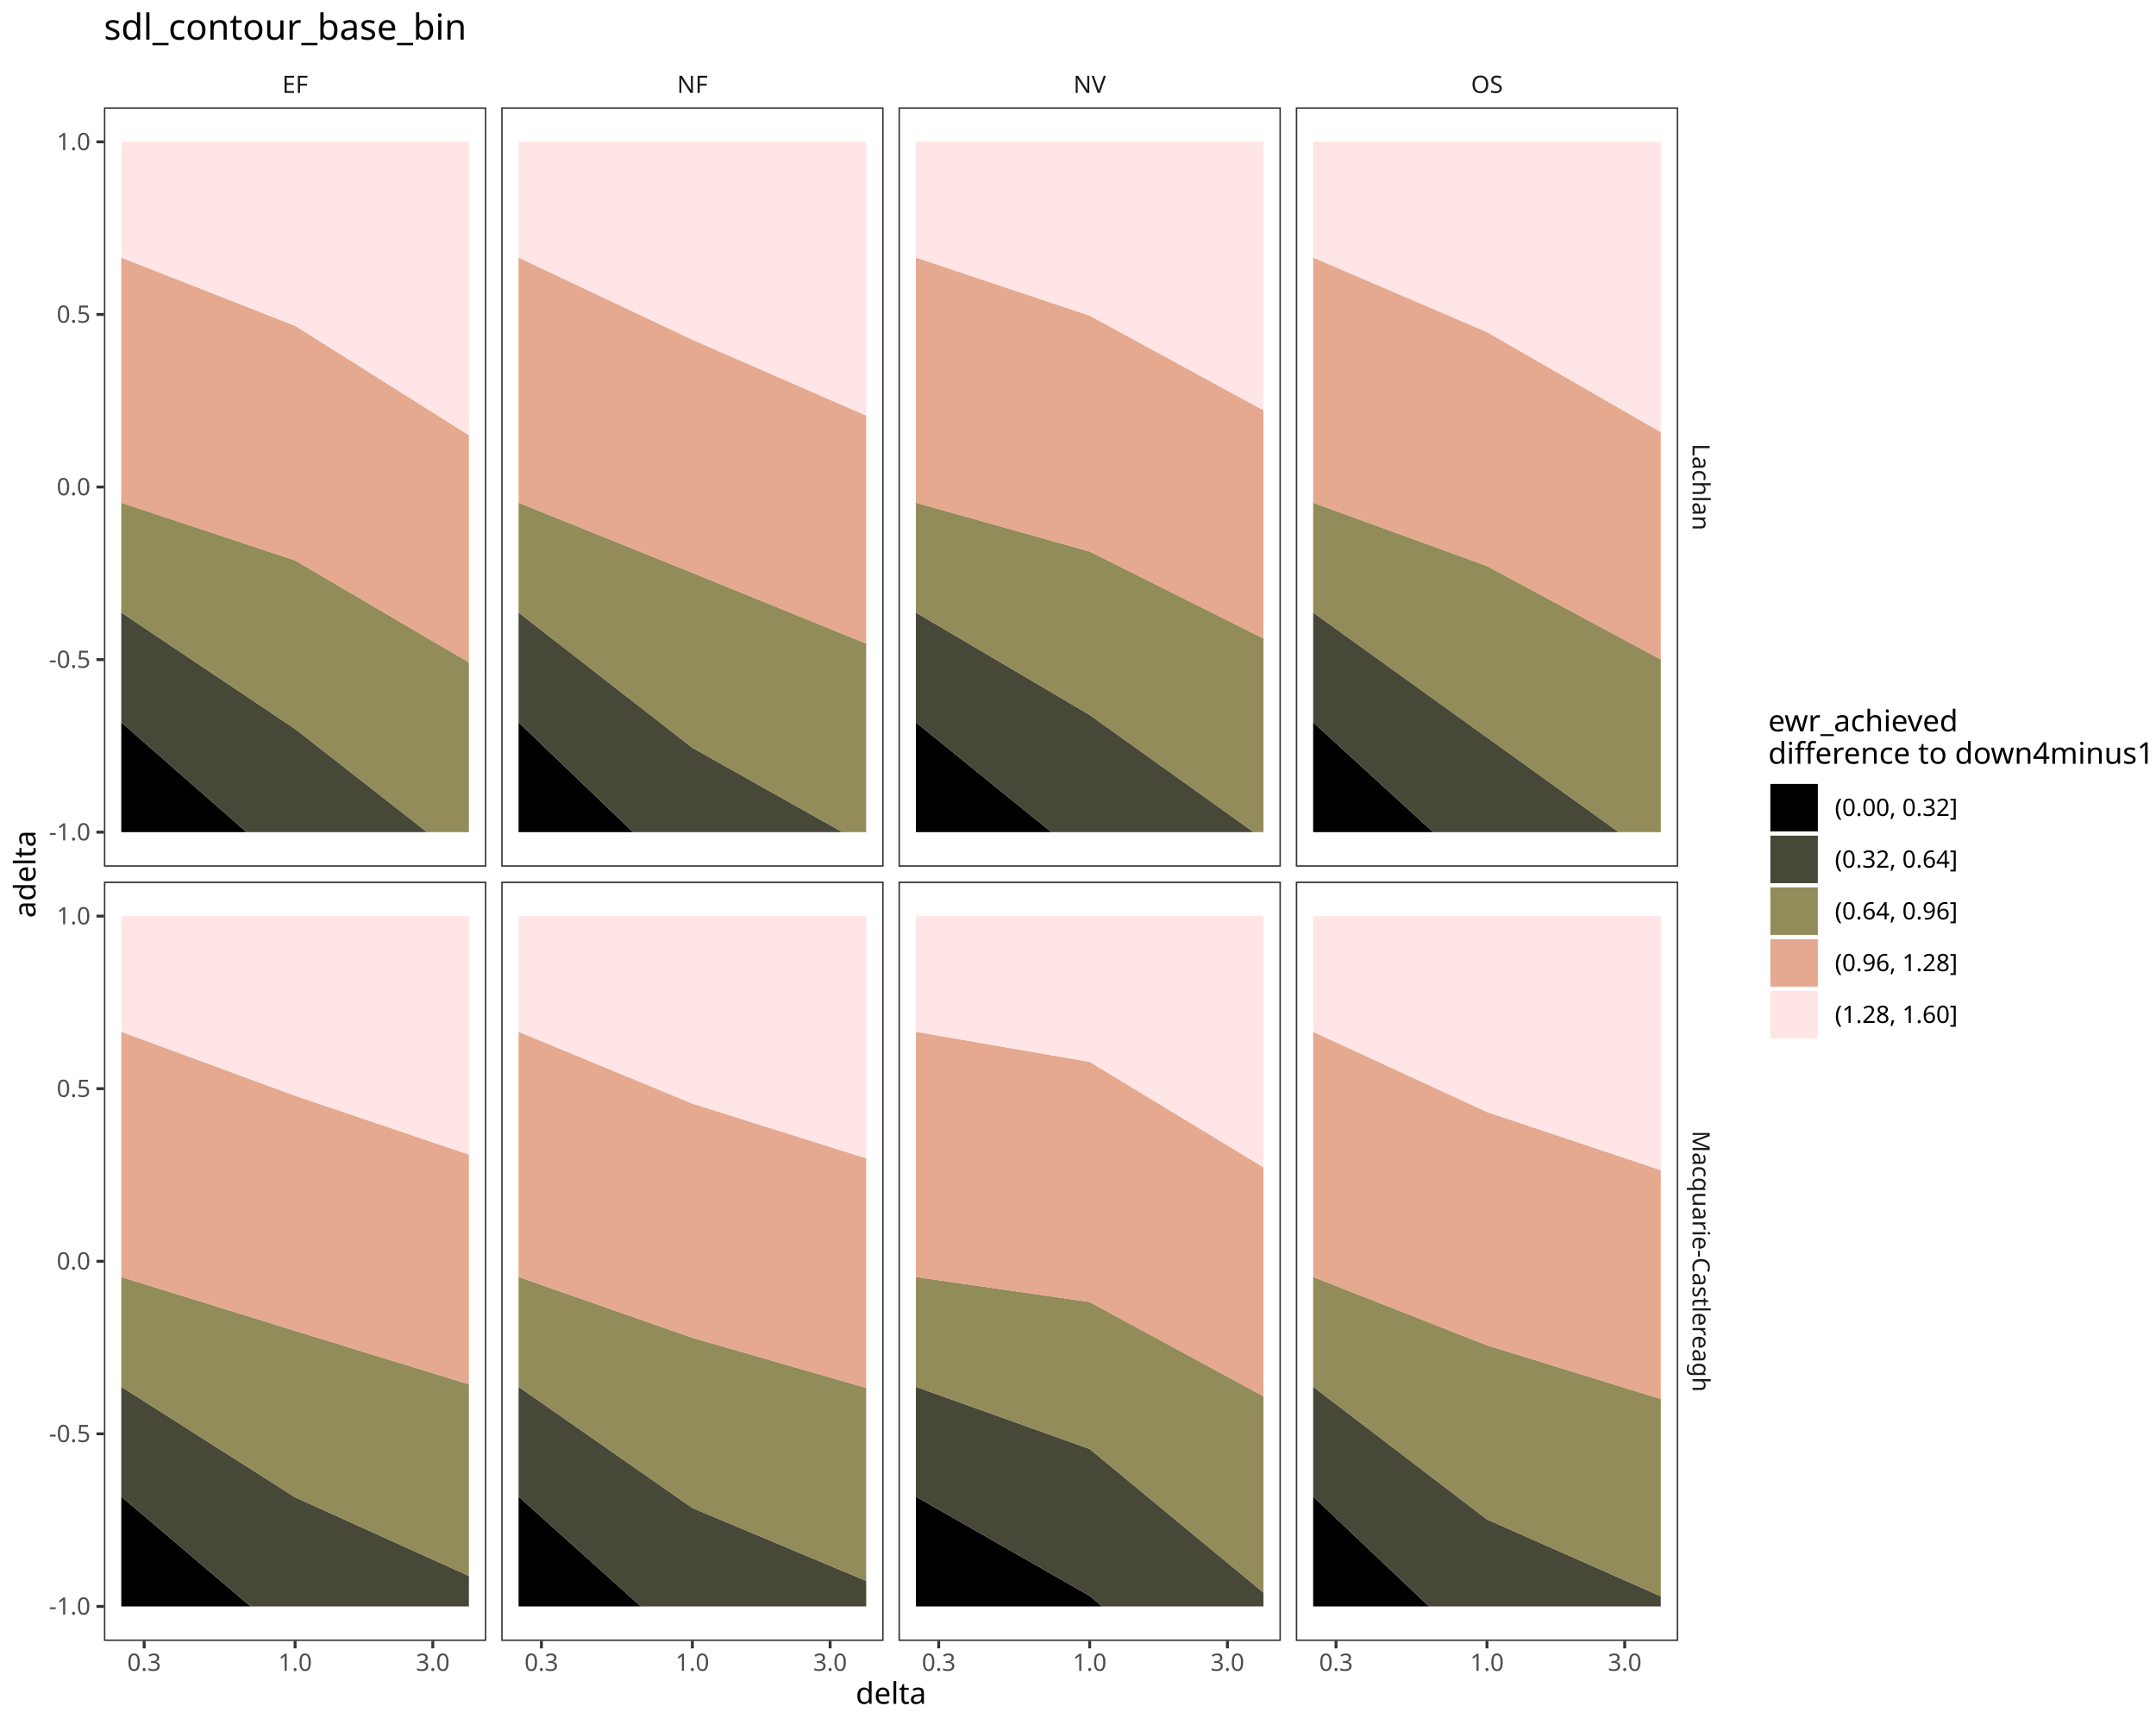
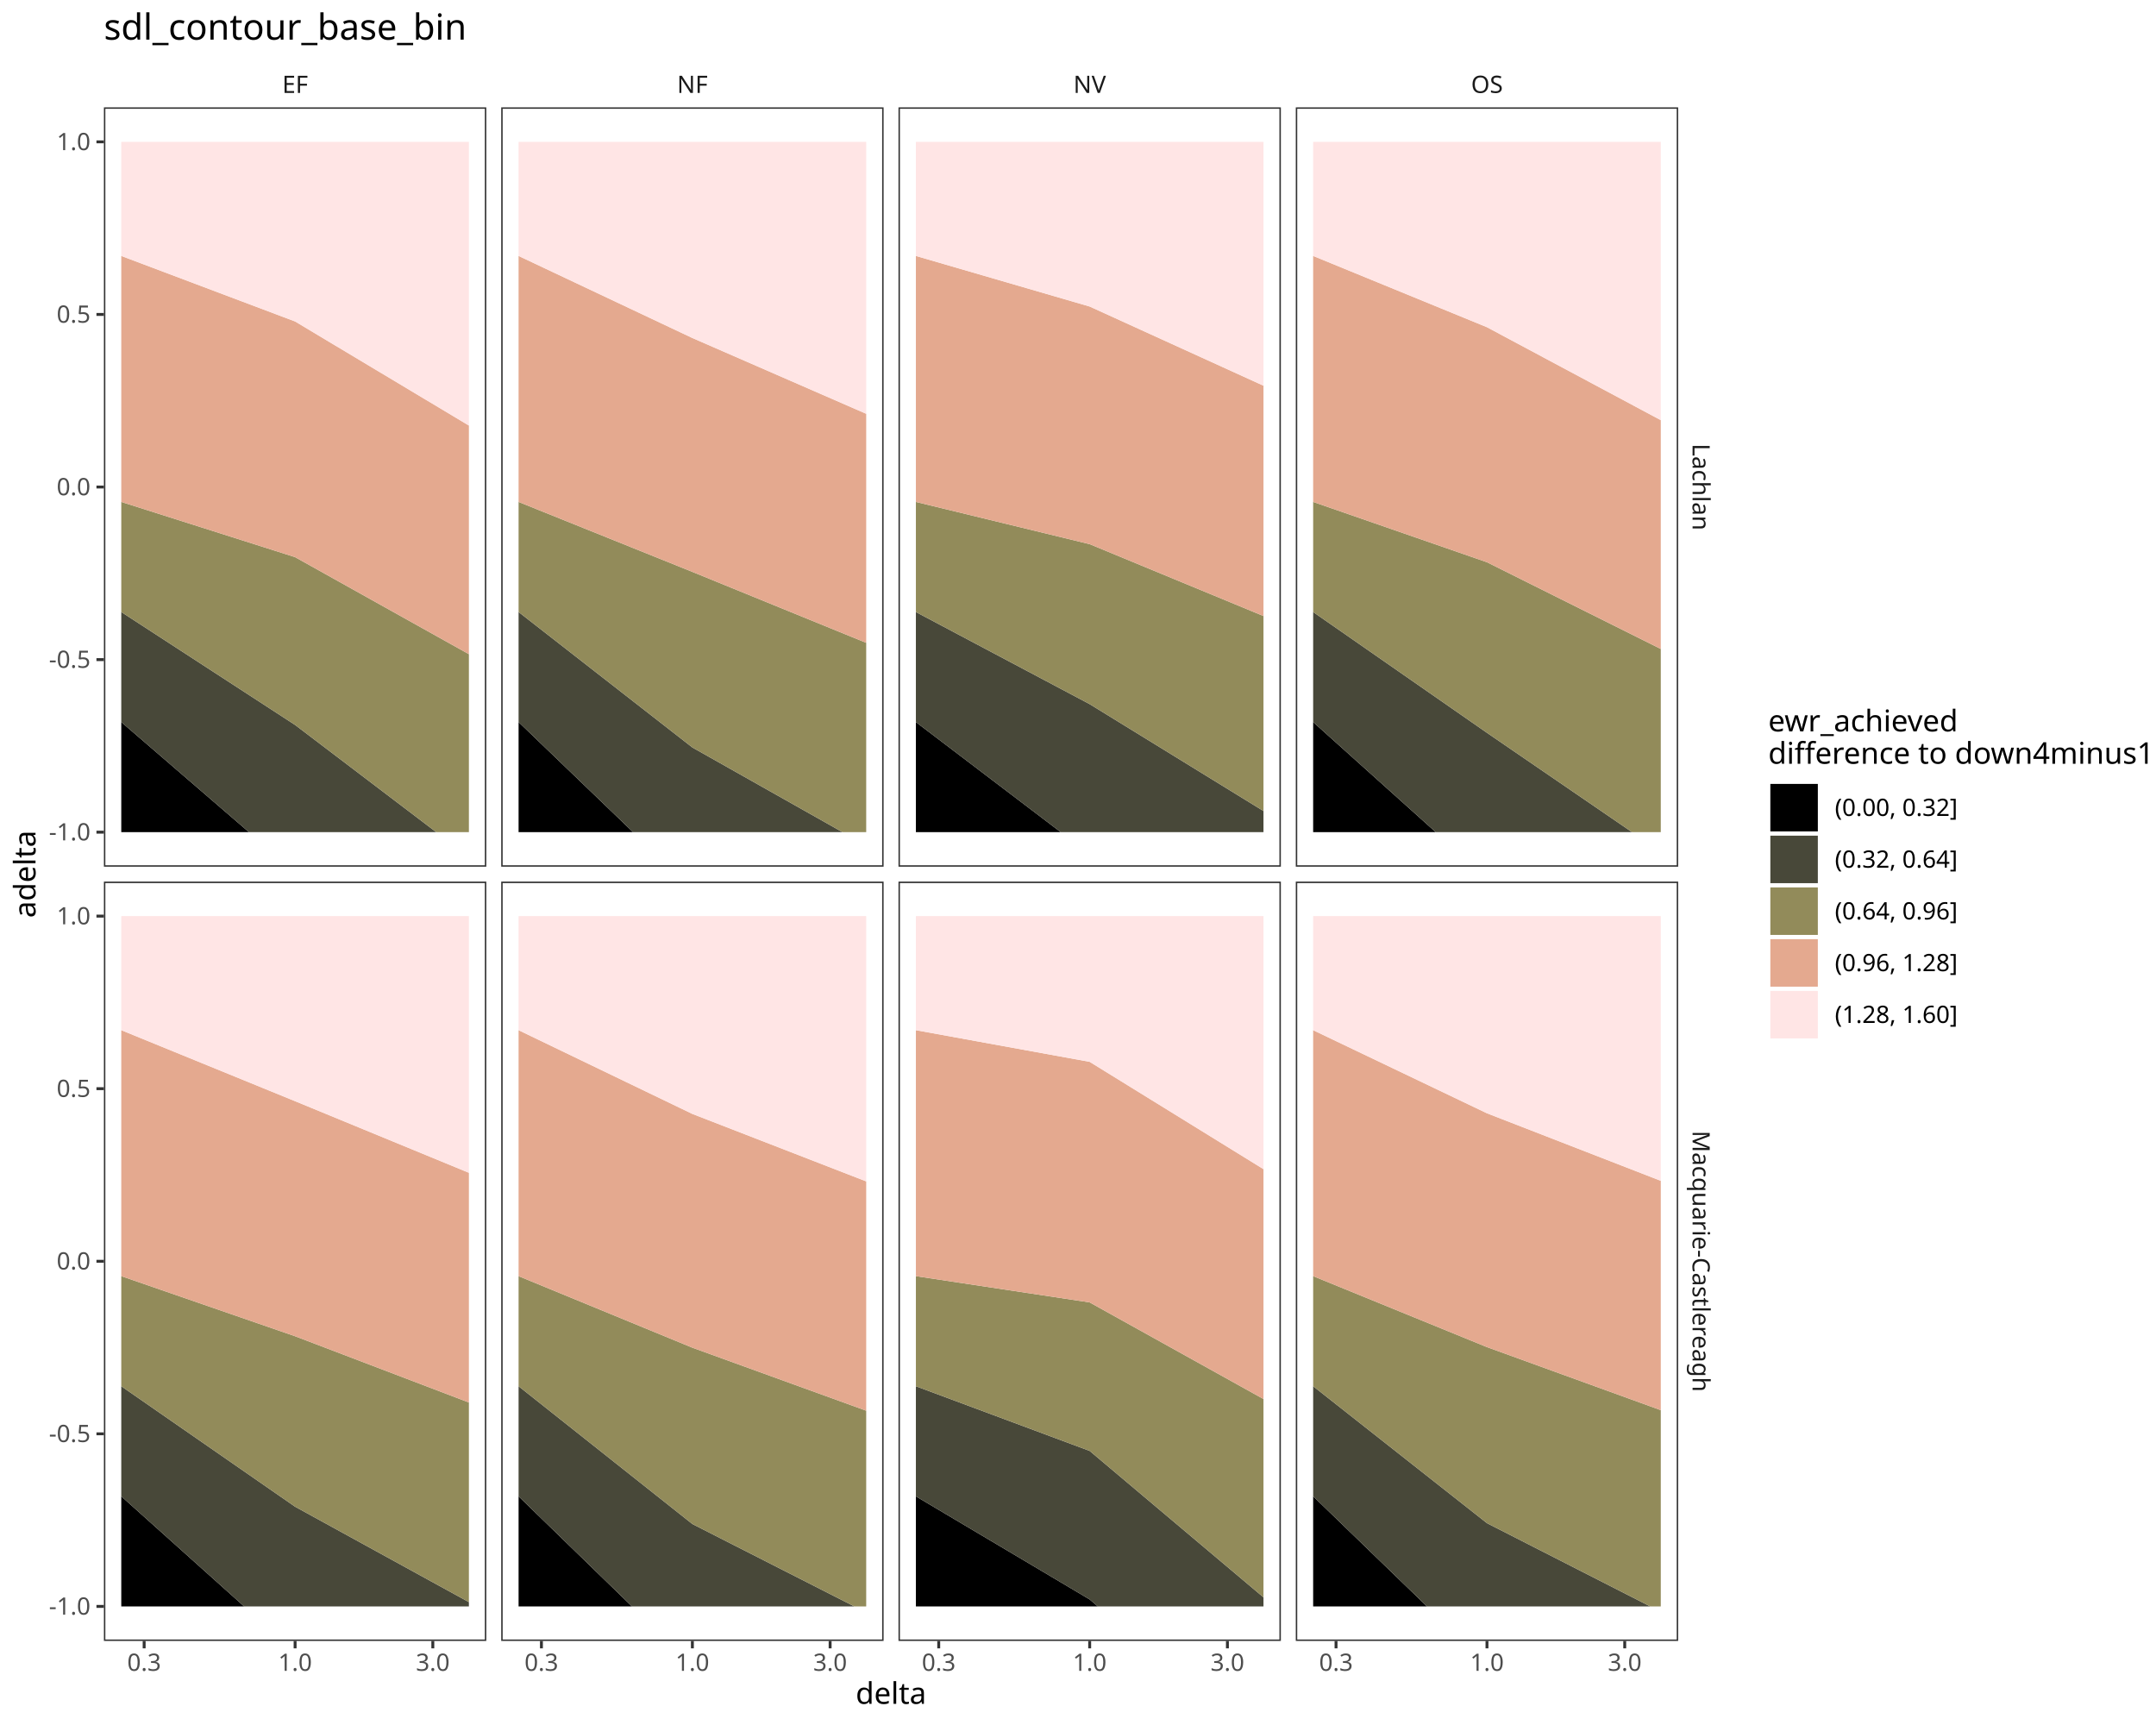
<svg xmlns="http://www.w3.org/2000/svg" class="svglite" data-engine-version="2.0" width="720.00pt" height="576.00pt" viewBox="0 0 720.00 576.00">
  <defs>
    <style type="text/css">
    .svglite line, .svglite polyline, .svglite polygon, .svglite path, .svglite rect, .svglite circle {
      fill: none;
      stroke: #000000;
      stroke-linecap: round;
      stroke-linejoin: round;
      stroke-miterlimit: 10.00;
    }
  </style>
  </defs>
  <rect width="100%" height="100%" style="stroke: none; fill: #FFFFFF;" />
  <defs>
    <clipPath id="cpMC4wMHw3MjAuMDB8MC4wMHw1NzYuMDA=">
      <rect x="0.00" y="0.00" width="720.00" height="576.00" />
    </clipPath>
  </defs>
  <g clip-path="url(#cpMC4wMHw3MjAuMDB8MC4wMHw1NzYuMDA=)">
    <rect x="0" y="0.00" width="720.00" height="576.00" style="stroke-width: 0.97; stroke: #FFFFFF; fill: #FFFFFF;" />
  </g>
  <defs>
    <clipPath id="cpMzQuNzB8MTYyLjM5fDM1Ljg1fDI4OS4zOQ==">
      <rect x="34.70" y="35.85" width="127.70" height="253.55" />
    </clipPath>
  </defs>
  <g clip-path="url(#cpMzQuNzB8MTYyLjM5fDM1Ljg1fDI4OS4zOQ==)">
    <rect x="34.70" y="35.85" width="127.70" height="253.55" style="stroke-width: 0.97; stroke: none; fill: #FFFFFF;" />
-     <path d="M 82.34 277.87 L 40.50 241.20 L 40.50 277.87 Z" style="fill-rule: evenodd; fill: #000000; stroke-width: 1.07; stroke: none; stroke-linecap: butt;" />
-     <path d="M 142.64 277.87 L 98.55 243.40 L 40.50 204.53 L 40.50 241.20 L 82.34 277.87 L 98.55 277.87 Z" style="fill-rule: evenodd; fill: #484839; stroke-width: 1.07; stroke: none; stroke-linecap: butt;" />
-     <path d="M 142.64 277.87 L 156.59 277.87 L 156.59 221.18 L 98.55 187.13 L 40.50 167.86 L 40.50 204.53 L 98.55 243.40 Z" style="fill-rule: evenodd; fill: #928B5A; stroke-width: 1.07; stroke: none; stroke-linecap: butt;" />
-     <path d="M 156.59 162.62 L 156.59 145.31 L 98.55 108.80 L 40.50 86.00 L 40.50 162.62 L 40.50 167.86 L 98.55 187.13 L 156.59 221.18 Z" style="fill-rule: evenodd; fill: #E4A98F; stroke-width: 1.07; stroke: none; stroke-linecap: butt;" />
-     <path d="M 156.59 47.37 L 98.55 47.37 L 40.50 47.37 L 40.50 86.00 L 98.55 108.80 L 156.59 145.31 Z" style="fill-rule: evenodd; fill: #FFE5E5; stroke-width: 1.07; stroke: none; stroke-linecap: butt;" />
+     <path d="M 83.15 277.87 L 40.50 241.11 L 40.50 277.87 Z" style="fill-rule: evenodd; fill: #000000; stroke-width: 1.07; stroke: none; stroke-linecap: butt;" />
+     <path d="M 145.69 277.87 L 98.55 242.07 L 40.50 204.36 L 40.50 241.11 L 83.15 277.87 L 98.55 277.87 Z" style="fill-rule: evenodd; fill: #484839; stroke-width: 1.07; stroke: none; stroke-linecap: butt;" />
+     <path d="M 145.69 277.87 L 156.59 277.87 L 156.59 218.44 L 98.55 186.04 L 40.50 167.60 L 40.50 204.36 L 98.55 242.07 Z" style="fill-rule: evenodd; fill: #928B5A; stroke-width: 1.07; stroke: none; stroke-linecap: butt;" />
+     <path d="M 156.59 162.62 L 156.59 142.09 L 98.55 107.34 L 40.50 85.46 L 40.50 162.62 L 40.50 167.60 L 98.55 186.04 L 156.59 218.44 Z" style="fill-rule: evenodd; fill: #E4A98F; stroke-width: 1.07; stroke: none; stroke-linecap: butt;" />
+     <path d="M 156.59 47.37 L 98.55 47.37 L 40.50 47.37 L 40.50 85.46 L 98.55 107.34 L 156.59 142.09 Z" style="fill-rule: evenodd; fill: #FFE5E5; stroke-width: 1.07; stroke: none; stroke-linecap: butt;" />
    <rect x="34.70" y="35.85" width="127.70" height="253.55" style="stroke-width: 0.97; stroke: #333333;" />
  </g>
  <g clip-path="url(#cpMC4wMHw3MjAuMDB8MC4wMHw1NzYuMDA=)">
</g>
  <defs>
    <clipPath id="cpMzQuNzB8MTYyLjM5fDI5NC4zOHw1NDcuOTI=">
      <rect x="34.70" y="294.38" width="127.70" height="253.55" />
    </clipPath>
  </defs>
  <g clip-path="url(#cpMzQuNzB8MTYyLjM5fDI5NC4zOHw1NDcuOTI=)">
    <rect x="34.70" y="294.38" width="127.70" height="253.55" style="stroke-width: 0.97; stroke: none; fill: #FFFFFF;" />
-     <path d="M 83.68 536.40 L 40.50 499.73 L 40.50 536.40 Z" style="fill-rule: evenodd; fill: #000000; stroke-width: 1.07; stroke: none; stroke-linecap: butt;" />
-     <path d="M 156.59 526.23 L 98.55 499.96 L 40.50 463.06 L 40.50 499.73 L 83.68 536.40 L 98.55 536.40 L 156.59 536.40 Z" style="fill-rule: evenodd; fill: #484839; stroke-width: 1.07; stroke: none; stroke-linecap: butt;" />
-     <path d="M 156.59 462.25 L 98.55 444.39 L 40.50 426.39 L 40.50 463.06 L 98.55 499.96 L 156.59 526.23 Z" style="fill-rule: evenodd; fill: #928B5A; stroke-width: 1.07; stroke: none; stroke-linecap: butt;" />
-     <path d="M 156.59 421.15 L 156.59 385.53 L 98.55 365.89 L 40.50 344.53 L 40.50 421.15 L 40.50 426.39 L 98.55 444.39 L 156.59 462.25 Z" style="fill-rule: evenodd; fill: #E4A98F; stroke-width: 1.07; stroke: none; stroke-linecap: butt;" />
-     <path d="M 156.59 305.90 L 98.55 305.90 L 40.50 305.90 L 40.50 344.53 L 98.55 365.89 L 156.59 385.53 Z" style="fill-rule: evenodd; fill: #FFE5E5; stroke-width: 1.07; stroke: none; stroke-linecap: butt;" />
+     <path d="M 81.52 536.40 L 40.50 499.64 L 40.50 536.40 Z" style="fill-rule: evenodd; fill: #000000; stroke-width: 1.07; stroke: none; stroke-linecap: butt;" />
+     <path d="M 156.59 534.97 L 98.55 503.11 L 40.50 462.88 L 40.50 499.64 L 81.52 536.40 L 98.55 536.40 L 156.59 536.40 Z" style="fill-rule: evenodd; fill: #484839; stroke-width: 1.07; stroke: none; stroke-linecap: butt;" />
+     <path d="M 156.59 468.31 L 98.55 446.19 L 40.50 426.12 L 40.50 462.88 L 98.55 503.11 L 156.59 534.97 Z" style="fill-rule: evenodd; fill: #928B5A; stroke-width: 1.07; stroke: none; stroke-linecap: butt;" />
+     <path d="M 156.59 421.15 L 156.59 391.61 L 98.55 367.70 L 40.50 343.99 L 40.50 421.15 L 40.50 426.12 L 98.55 446.19 L 156.59 468.31 Z" style="fill-rule: evenodd; fill: #E4A98F; stroke-width: 1.07; stroke: none; stroke-linecap: butt;" />
+     <path d="M 156.59 305.90 L 98.55 305.90 L 40.50 305.90 L 40.50 343.99 L 98.55 367.70 L 156.59 391.61 Z" style="fill-rule: evenodd; fill: #FFE5E5; stroke-width: 1.07; stroke: none; stroke-linecap: butt;" />
    <rect x="34.70" y="294.38" width="127.70" height="253.55" style="stroke-width: 0.97; stroke: #333333;" />
  </g>
  <g clip-path="url(#cpMC4wMHw3MjAuMDB8MC4wMHw1NzYuMDA=)">
</g>
  <defs>
    <clipPath id="cpMTY3LjM4fDI5NS4wN3wzNS44NXwyODkuMzk=">
      <rect x="167.38" y="35.85" width="127.70" height="253.55" />
    </clipPath>
  </defs>
  <g clip-path="url(#cpMTY3LjM4fDI5NS4wN3wzNS44NXwyODkuMzk=)">
    <rect x="167.38" y="35.85" width="127.70" height="253.55" style="stroke-width: 0.97; stroke: none; fill: #FFFFFF;" />
-     <path d="M 211.42 277.87 L 173.18 241.20 L 173.18 277.87 Z" style="fill-rule: evenodd; fill: #000000; stroke-width: 1.07; stroke: none; stroke-linecap: butt;" />
-     <path d="M 281.36 277.87 L 231.22 249.69 L 173.18 204.53 L 173.18 241.20 L 211.42 277.87 L 231.22 277.87 Z" style="fill-rule: evenodd; fill: #484839; stroke-width: 1.07; stroke: none; stroke-linecap: butt;" />
-     <path d="M 281.36 277.87 L 289.27 277.87 L 289.27 214.89 L 231.22 191.26 L 173.18 167.86 L 173.18 204.53 L 231.22 249.69 Z" style="fill-rule: evenodd; fill: #928B5A; stroke-width: 1.07; stroke: none; stroke-linecap: butt;" />
-     <path d="M 289.27 162.62 L 289.27 138.77 L 231.22 113.44 L 173.18 86.00 L 173.18 162.62 L 173.18 167.86 L 231.22 191.26 L 289.27 214.89 Z" style="fill-rule: evenodd; fill: #E4A98F; stroke-width: 1.07; stroke: none; stroke-linecap: butt;" />
-     <path d="M 289.27 47.37 L 231.22 47.37 L 173.18 47.37 L 173.18 86.00 L 231.22 113.44 L 289.27 138.77 Z" style="fill-rule: evenodd; fill: #FFE5E5; stroke-width: 1.07; stroke: none; stroke-linecap: butt;" />
+     <path d="M 211.42 277.87 L 173.18 241.11 L 173.18 277.87 Z" style="fill-rule: evenodd; fill: #000000; stroke-width: 1.07; stroke: none; stroke-linecap: butt;" />
+     <path d="M 281.36 277.87 L 231.22 249.59 L 173.18 204.36 L 173.18 241.11 L 211.42 277.87 L 231.22 277.87 Z" style="fill-rule: evenodd; fill: #484839; stroke-width: 1.07; stroke: none; stroke-linecap: butt;" />
+     <path d="M 281.36 277.87 L 289.27 277.87 L 289.27 214.65 L 231.22 190.96 L 173.18 167.60 L 173.18 204.36 L 231.22 249.59 Z" style="fill-rule: evenodd; fill: #928B5A; stroke-width: 1.07; stroke: none; stroke-linecap: butt;" />
+     <path d="M 289.27 162.62 L 289.27 138.17 L 231.22 112.86 L 173.18 85.46 L 173.18 162.62 L 173.18 167.60 L 231.22 190.96 L 289.27 214.65 Z" style="fill-rule: evenodd; fill: #E4A98F; stroke-width: 1.07; stroke: none; stroke-linecap: butt;" />
+     <path d="M 289.27 47.37 L 231.22 47.37 L 173.18 47.37 L 173.18 85.46 L 231.22 112.86 L 289.27 138.17 Z" style="fill-rule: evenodd; fill: #FFE5E5; stroke-width: 1.07; stroke: none; stroke-linecap: butt;" />
    <rect x="167.38" y="35.85" width="127.70" height="253.55" style="stroke-width: 0.97; stroke: #333333;" />
  </g>
  <g clip-path="url(#cpMC4wMHw3MjAuMDB8MC4wMHw1NzYuMDA=)">
</g>
  <defs>
    <clipPath id="cpMTY3LjM4fDI5NS4wN3wyOTQuMzh8NTQ3Ljky">
      <rect x="167.38" y="294.38" width="127.70" height="253.55" />
    </clipPath>
  </defs>
  <g clip-path="url(#cpMTY3LjM4fDI5NS4wN3wyOTQuMzh8NTQ3Ljky)">
    <rect x="167.38" y="294.38" width="127.70" height="253.55" style="stroke-width: 0.97; stroke: none; fill: #FFFFFF;" />
-     <path d="M 214.00 536.40 L 173.18 499.73 L 173.18 536.40 Z" style="fill-rule: evenodd; fill: #000000; stroke-width: 1.07; stroke: none; stroke-linecap: butt;" />
-     <path d="M 289.27 527.89 L 231.22 503.53 L 173.18 463.06 L 173.18 499.73 L 214.00 536.40 L 231.22 536.40 L 289.27 536.40 Z" style="fill-rule: evenodd; fill: #484839; stroke-width: 1.07; stroke: none; stroke-linecap: butt;" />
-     <path d="M 289.27 463.44 L 231.22 446.70 L 173.18 426.39 L 173.18 463.06 L 231.22 503.53 L 289.27 527.89 Z" style="fill-rule: evenodd; fill: #928B5A; stroke-width: 1.07; stroke: none; stroke-linecap: butt;" />
-     <path d="M 289.27 421.15 L 289.27 386.79 L 231.22 368.50 L 173.18 344.53 L 173.18 421.15 L 173.18 426.39 L 231.22 446.70 L 289.27 463.44 Z" style="fill-rule: evenodd; fill: #E4A98F; stroke-width: 1.07; stroke: none; stroke-linecap: butt;" />
-     <path d="M 289.27 305.90 L 231.22 305.90 L 173.18 305.90 L 173.18 344.53 L 231.22 368.50 L 289.27 386.79 Z" style="fill-rule: evenodd; fill: #FFE5E5; stroke-width: 1.07; stroke: none; stroke-linecap: butt;" />
+     <path d="M 211.04 536.40 L 173.18 499.64 L 173.18 536.40 Z" style="fill-rule: evenodd; fill: #000000; stroke-width: 1.07; stroke: none; stroke-linecap: butt;" />
+     <path d="M 285.30 536.40 L 231.22 508.89 L 173.18 462.88 L 173.18 499.64 L 211.04 536.40 L 231.22 536.40 Z" style="fill-rule: evenodd; fill: #484839; stroke-width: 1.07; stroke: none; stroke-linecap: butt;" />
+     <path d="M 285.30 536.40 L 289.27 536.40 L 289.27 471.05 L 231.22 450.01 L 173.18 426.12 L 173.18 462.88 L 231.22 508.89 Z" style="fill-rule: evenodd; fill: #928B5A; stroke-width: 1.07; stroke: none; stroke-linecap: butt;" />
+     <path d="M 289.27 421.15 L 289.27 394.48 L 231.22 371.95 L 173.18 343.99 L 173.18 421.15 L 173.18 426.12 L 231.22 450.01 L 289.27 471.05 Z" style="fill-rule: evenodd; fill: #E4A98F; stroke-width: 1.07; stroke: none; stroke-linecap: butt;" />
+     <path d="M 289.27 305.90 L 231.22 305.90 L 173.18 305.90 L 173.18 343.99 L 231.22 371.95 L 289.27 394.48 Z" style="fill-rule: evenodd; fill: #FFE5E5; stroke-width: 1.07; stroke: none; stroke-linecap: butt;" />
    <rect x="167.38" y="294.38" width="127.70" height="253.55" style="stroke-width: 0.97; stroke: #333333;" />
  </g>
  <g clip-path="url(#cpMC4wMHw3MjAuMDB8MC4wMHw1NzYuMDA=)">
</g>
  <defs>
    <clipPath id="cpMzAwLjA1fDQyNy43NXwzNS44NXwyODkuMzk=">
      <rect x="300.05" y="35.85" width="127.70" height="253.55" />
    </clipPath>
  </defs>
  <g clip-path="url(#cpMzAwLjA1fDQyNy43NXwzNS44NXwyODkuMzk=)">
    <rect x="300.05" y="35.85" width="127.70" height="253.55" style="stroke-width: 0.97; stroke: none; fill: #FFFFFF;" />
-     <path d="M 351.11 277.87 L 305.86 241.20 L 305.86 277.87 Z" style="fill-rule: evenodd; fill: #000000; stroke-width: 1.07; stroke: none; stroke-linecap: butt;" />
-     <path d="M 418.68 277.87 L 363.90 238.72 L 305.86 204.53 L 305.86 241.20 L 351.11 277.87 L 363.90 277.87 Z" style="fill-rule: evenodd; fill: #484839; stroke-width: 1.07; stroke: none; stroke-linecap: butt;" />
-     <path d="M 418.68 277.87 L 421.94 277.87 L 421.94 213.19 L 363.90 184.15 L 305.86 167.86 L 305.86 204.53 L 363.90 238.72 Z" style="fill-rule: evenodd; fill: #928B5A; stroke-width: 1.07; stroke: none; stroke-linecap: butt;" />
-     <path d="M 421.94 162.62 L 421.94 137.00 L 363.90 105.40 L 305.86 86.00 L 305.86 162.62 L 305.86 167.86 L 363.90 184.15 L 421.94 213.19 Z" style="fill-rule: evenodd; fill: #E4A98F; stroke-width: 1.07; stroke: none; stroke-linecap: butt;" />
-     <path d="M 421.94 47.37 L 363.90 47.37 L 305.86 47.37 L 305.86 86.00 L 363.90 105.40 L 421.94 137.00 Z" style="fill-rule: evenodd; fill: #FFE5E5; stroke-width: 1.07; stroke: none; stroke-linecap: butt;" />
+     <path d="M 354.24 277.87 L 305.86 241.11 L 305.86 277.87 Z" style="fill-rule: evenodd; fill: #000000; stroke-width: 1.07; stroke: none; stroke-linecap: butt;" />
+     <path d="M 421.94 270.81 L 363.90 235.12 L 305.86 204.36 L 305.86 241.11 L 354.24 277.87 L 363.90 277.87 L 421.94 277.87 Z" style="fill-rule: evenodd; fill: #484839; stroke-width: 1.07; stroke: none; stroke-linecap: butt;" />
+     <path d="M 421.94 205.70 L 363.90 181.70 L 305.86 167.60 L 305.86 204.36 L 363.90 235.12 L 421.94 270.81 Z" style="fill-rule: evenodd; fill: #928B5A; stroke-width: 1.07; stroke: none; stroke-linecap: butt;" />
+     <path d="M 421.94 162.62 L 421.94 128.79 L 363.90 102.35 L 305.86 85.46 L 305.86 162.62 L 305.86 167.60 L 363.90 181.70 L 421.94 205.70 Z" style="fill-rule: evenodd; fill: #E4A98F; stroke-width: 1.07; stroke: none; stroke-linecap: butt;" />
+     <path d="M 421.94 47.37 L 363.90 47.37 L 305.86 47.37 L 305.86 85.46 L 363.90 102.35 L 421.94 128.79 Z" style="fill-rule: evenodd; fill: #FFE5E5; stroke-width: 1.07; stroke: none; stroke-linecap: butt;" />
    <rect x="300.05" y="35.85" width="127.70" height="253.55" style="stroke-width: 0.97; stroke: #333333;" />
  </g>
  <g clip-path="url(#cpMC4wMHw3MjAuMDB8MC4wMHw1NzYuMDA=)">
</g>
  <defs>
    <clipPath id="cpMzAwLjA1fDQyNy43NXwyOTQuMzh8NTQ3Ljky">
      <rect x="300.05" y="294.38" width="127.70" height="253.55" />
    </clipPath>
  </defs>
  <g clip-path="url(#cpMzAwLjA1fDQyNy43NXwyOTQuMzh8NTQ3Ljky)">
    <rect x="300.05" y="294.38" width="127.70" height="253.55" style="stroke-width: 0.97; stroke: none; fill: #FFFFFF;" />
-     <path d="M 368.03 536.40 L 363.90 532.90 L 305.86 499.73 L 305.86 536.40 L 363.90 536.40 Z" style="fill-rule: evenodd; fill: #000000; stroke-width: 1.07; stroke: none; stroke-linecap: butt;" />
-     <path d="M 368.03 536.40 L 421.94 536.40 L 421.94 531.80 L 363.90 483.83 L 305.86 463.06 L 305.86 499.73 L 363.90 532.90 Z" style="fill-rule: evenodd; fill: #484839; stroke-width: 1.07; stroke: none; stroke-linecap: butt;" />
-     <path d="M 421.94 466.25 L 363.90 434.75 L 305.86 426.39 L 305.86 463.06 L 363.90 483.83 L 421.94 531.80 Z" style="fill-rule: evenodd; fill: #928B5A; stroke-width: 1.07; stroke: none; stroke-linecap: butt;" />
-     <path d="M 421.94 421.15 L 421.94 389.78 L 363.90 354.57 L 305.86 344.53 L 305.86 421.15 L 305.86 426.39 L 363.90 434.75 L 421.94 466.25 Z" style="fill-rule: evenodd; fill: #E4A98F; stroke-width: 1.07; stroke: none; stroke-linecap: butt;" />
-     <path d="M 421.94 305.90 L 363.90 305.90 L 305.86 305.90 L 305.86 344.53 L 363.90 354.57 L 421.94 389.78 Z" style="fill-rule: evenodd; fill: #FFE5E5; stroke-width: 1.07; stroke: none; stroke-linecap: butt;" />
+     <path d="M 366.61 536.40 L 363.90 534.08 L 305.86 499.64 L 305.86 536.40 L 363.90 536.40 Z" style="fill-rule: evenodd; fill: #000000; stroke-width: 1.07; stroke: none; stroke-linecap: butt;" />
+     <path d="M 366.61 536.40 L 421.94 536.40 L 421.94 533.37 L 363.90 484.48 L 305.86 462.88 L 305.86 499.64 L 363.90 534.08 Z" style="fill-rule: evenodd; fill: #484839; stroke-width: 1.07; stroke: none; stroke-linecap: butt;" />
+     <path d="M 421.94 467.15 L 363.90 434.89 L 305.86 426.12 L 305.86 462.88 L 363.90 484.48 L 421.94 533.37 Z" style="fill-rule: evenodd; fill: #928B5A; stroke-width: 1.07; stroke: none; stroke-linecap: butt;" />
+     <path d="M 421.94 421.15 L 421.94 390.39 L 363.90 354.56 L 305.86 343.99 L 305.86 421.15 L 305.86 426.12 L 363.90 434.89 L 421.94 467.15 Z" style="fill-rule: evenodd; fill: #E4A98F; stroke-width: 1.07; stroke: none; stroke-linecap: butt;" />
+     <path d="M 421.94 305.90 L 363.90 305.90 L 305.86 305.90 L 305.86 343.99 L 363.90 354.56 L 421.94 390.39 Z" style="fill-rule: evenodd; fill: #FFE5E5; stroke-width: 1.07; stroke: none; stroke-linecap: butt;" />
    <rect x="300.05" y="294.38" width="127.70" height="253.55" style="stroke-width: 0.97; stroke: #333333;" />
  </g>
  <g clip-path="url(#cpMC4wMHw3MjAuMDB8MC4wMHw1NzYuMDA=)">
</g>
  <defs>
    <clipPath id="cpNDMyLjczfDU2MC40MnwzNS44NXwyODkuMzk=">
      <rect x="432.73" y="35.85" width="127.70" height="253.55" />
    </clipPath>
  </defs>
  <g clip-path="url(#cpNDMyLjczfDU2MC40MnwzNS44NXwyODkuMzk=)">
    <rect x="432.73" y="35.85" width="127.70" height="253.55" style="stroke-width: 0.97; stroke: none; fill: #FFFFFF;" />
-     <path d="M 478.62 277.87 L 438.53 241.20 L 438.53 277.87 Z" style="fill-rule: evenodd; fill: #000000; stroke-width: 1.07; stroke: none; stroke-linecap: butt;" />
-     <path d="M 540.59 277.87 L 496.58 246.25 L 438.53 204.53 L 438.53 241.20 L 478.62 277.87 L 496.58 277.87 Z" style="fill-rule: evenodd; fill: #484839; stroke-width: 1.07; stroke: none; stroke-linecap: butt;" />
-     <path d="M 540.59 277.87 L 554.62 277.87 L 554.62 220.20 L 496.58 188.99 L 438.53 167.86 L 438.53 204.53 L 496.58 246.25 Z" style="fill-rule: evenodd; fill: #928B5A; stroke-width: 1.07; stroke: none; stroke-linecap: butt;" />
-     <path d="M 554.62 162.62 L 554.62 144.29 L 496.58 110.89 L 438.53 86.00 L 438.53 162.62 L 438.53 167.86 L 496.58 188.99 L 554.62 220.20 Z" style="fill-rule: evenodd; fill: #E4A98F; stroke-width: 1.07; stroke: none; stroke-linecap: butt;" />
-     <path d="M 554.62 47.37 L 496.58 47.37 L 438.53 47.37 L 438.53 86.00 L 496.58 110.89 L 554.62 144.29 Z" style="fill-rule: evenodd; fill: #FFE5E5; stroke-width: 1.07; stroke: none; stroke-linecap: butt;" />
+     <path d="M 479.48 277.87 L 438.53 241.11 L 438.53 277.87 Z" style="fill-rule: evenodd; fill: #000000; stroke-width: 1.07; stroke: none; stroke-linecap: butt;" />
+     <path d="M 545.03 277.87 L 496.58 244.70 L 438.53 204.36 L 438.53 241.11 L 479.48 277.87 L 496.58 277.87 Z" style="fill-rule: evenodd; fill: #484839; stroke-width: 1.07; stroke: none; stroke-linecap: butt;" />
+     <path d="M 545.03 277.87 L 554.62 277.87 L 554.62 216.70 L 496.58 187.74 L 438.53 167.60 L 438.53 204.36 L 496.58 244.70 Z" style="fill-rule: evenodd; fill: #928B5A; stroke-width: 1.07; stroke: none; stroke-linecap: butt;" />
+     <path d="M 554.62 162.62 L 554.62 140.29 L 496.58 109.26 L 438.53 85.46 L 438.53 162.62 L 438.53 167.60 L 496.58 187.74 L 554.62 216.70 Z" style="fill-rule: evenodd; fill: #E4A98F; stroke-width: 1.07; stroke: none; stroke-linecap: butt;" />
+     <path d="M 554.62 47.37 L 496.58 47.37 L 438.53 47.37 L 438.53 85.46 L 496.58 109.26 L 554.62 140.29 Z" style="fill-rule: evenodd; fill: #FFE5E5; stroke-width: 1.07; stroke: none; stroke-linecap: butt;" />
    <rect x="432.73" y="35.85" width="127.70" height="253.55" style="stroke-width: 0.97; stroke: #333333;" />
  </g>
  <g clip-path="url(#cpMC4wMHw3MjAuMDB8MC4wMHw1NzYuMDA=)">
</g>
  <defs>
    <clipPath id="cpNDMyLjczfDU2MC40MnwyOTQuMzh8NTQ3Ljky">
      <rect x="432.73" y="294.38" width="127.70" height="253.55" />
    </clipPath>
  </defs>
  <g clip-path="url(#cpNDMyLjczfDU2MC40MnwyOTQuMzh8NTQ3Ljky)">
    <rect x="432.73" y="294.38" width="127.70" height="253.55" style="stroke-width: 0.97; stroke: none; fill: #FFFFFF;" />
-     <path d="M 477.22 536.40 L 438.53 499.73 L 438.53 536.40 Z" style="fill-rule: evenodd; fill: #000000; stroke-width: 1.07; stroke: none; stroke-linecap: butt;" />
-     <path d="M 554.62 533.02 L 496.58 507.35 L 438.53 463.06 L 438.53 499.73 L 477.22 536.40 L 496.58 536.40 L 554.62 536.40 Z" style="fill-rule: evenodd; fill: #484839; stroke-width: 1.07; stroke: none; stroke-linecap: butt;" />
-     <path d="M 554.62 467.14 L 496.58 449.21 L 438.53 426.39 L 438.53 463.06 L 496.58 507.35 L 554.62 533.02 Z" style="fill-rule: evenodd; fill: #928B5A; stroke-width: 1.07; stroke: none; stroke-linecap: butt;" />
-     <path d="M 554.62 421.15 L 554.62 390.72 L 496.58 371.32 L 438.53 344.53 L 438.53 421.15 L 438.53 426.39 L 496.58 449.21 L 554.62 467.14 Z" style="fill-rule: evenodd; fill: #E4A98F; stroke-width: 1.07; stroke: none; stroke-linecap: butt;" />
-     <path d="M 554.62 305.90 L 496.58 305.90 L 438.53 305.90 L 438.53 344.53 L 496.58 371.32 L 554.62 390.72 Z" style="fill-rule: evenodd; fill: #FFE5E5; stroke-width: 1.07; stroke: none; stroke-linecap: butt;" />
+     <path d="M 476.54 536.40 L 438.53 499.64 L 438.53 536.40 Z" style="fill-rule: evenodd; fill: #000000; stroke-width: 1.07; stroke: none; stroke-linecap: butt;" />
+     <path d="M 551.09 536.40 L 496.58 508.61 L 438.53 462.88 L 438.53 499.64 L 476.54 536.40 L 496.58 536.40 Z" style="fill-rule: evenodd; fill: #484839; stroke-width: 1.07; stroke: none; stroke-linecap: butt;" />
+     <path d="M 551.09 536.40 L 554.62 536.40 L 554.62 470.87 L 496.58 449.82 L 438.53 426.12 L 438.53 462.88 L 496.58 508.61 Z" style="fill-rule: evenodd; fill: #928B5A; stroke-width: 1.07; stroke: none; stroke-linecap: butt;" />
+     <path d="M 554.62 421.15 L 554.62 394.29 L 496.58 371.74 L 438.53 343.99 L 438.53 421.15 L 438.53 426.12 L 496.58 449.82 L 554.62 470.87 Z" style="fill-rule: evenodd; fill: #E4A98F; stroke-width: 1.07; stroke: none; stroke-linecap: butt;" />
+     <path d="M 554.62 305.90 L 496.58 305.90 L 438.53 305.90 L 438.53 343.99 L 496.58 371.74 L 554.62 394.29 Z" style="fill-rule: evenodd; fill: #FFE5E5; stroke-width: 1.07; stroke: none; stroke-linecap: butt;" />
    <rect x="432.73" y="294.38" width="127.70" height="253.55" style="stroke-width: 0.97; stroke: #333333;" />
  </g>
  <g clip-path="url(#cpMC4wMHw3MjAuMDB8MC4wMHw1NzYuMDA=)">
</g>
  <defs>
    <clipPath id="cpMzQuNzB8MTYyLjM5fDIwLjcxfDM1Ljg1">
      <rect x="34.70" y="20.71" width="127.70" height="15.14" />
    </clipPath>
  </defs>
  <g clip-path="url(#cpMzQuNzB8MTYyLjM5fDIwLjcxfDM1Ljg1)">
    <text x="98.55" y="31.03" text-anchor="middle" style="font-size: 8.00px; fill: #1A1A1A; font-family: sans;" textLength="10.22px" lengthAdjust="spacingAndGlyphs">EF</text>
  </g>
  <g clip-path="url(#cpMC4wMHw3MjAuMDB8MC4wMHw1NzYuMDA=)">
</g>
  <defs>
    <clipPath id="cpMTY3LjM4fDI5NS4wN3wyMC43MXwzNS44NQ==">
      <rect x="167.38" y="20.71" width="127.70" height="15.14" />
    </clipPath>
  </defs>
  <g clip-path="url(#cpMTY3LjM4fDI5NS4wN3wyMC43MXwzNS44NQ==)">
    <text x="231.22" y="31.03" text-anchor="middle" style="font-size: 8.00px; fill: #1A1A1A; font-family: sans;" textLength="10.67px" lengthAdjust="spacingAndGlyphs">NF</text>
  </g>
  <g clip-path="url(#cpMC4wMHw3MjAuMDB8MC4wMHw1NzYuMDA=)">
</g>
  <defs>
    <clipPath id="cpMzAwLjA1fDQyNy43NXwyMC43MXwzNS44NQ==">
      <rect x="300.05" y="20.71" width="127.70" height="15.14" />
    </clipPath>
  </defs>
  <g clip-path="url(#cpMzAwLjA1fDQyNy43NXwyMC43MXwzNS44NQ==)">
    <text x="363.90" y="31.03" text-anchor="middle" style="font-size: 8.00px; fill: #1A1A1A; font-family: sans;" textLength="11.12px" lengthAdjust="spacingAndGlyphs">NV</text>
  </g>
  <g clip-path="url(#cpMC4wMHw3MjAuMDB8MC4wMHw1NzYuMDA=)">
</g>
  <defs>
    <clipPath id="cpNDMyLjczfDU2MC40MnwyMC43MXwzNS44NQ==">
      <rect x="432.73" y="20.71" width="127.70" height="15.14" />
    </clipPath>
  </defs>
  <g clip-path="url(#cpNDMyLjczfDU2MC40MnwyMC43MXwzNS44NQ==)">
    <text x="496.58" y="31.03" text-anchor="middle" style="font-size: 8.00px; fill: #1A1A1A; font-family: sans;" textLength="11.56px" lengthAdjust="spacingAndGlyphs">OS</text>
  </g>
  <g clip-path="url(#cpMC4wMHw3MjAuMDB8MC4wMHw1NzYuMDA=)">
</g>
  <defs>
    <clipPath id="cpNTYwLjQyfDU3NS41NnwzNS44NXwyODkuMzk=">
      <rect x="560.42" y="35.85" width="15.14" height="253.55" />
    </clipPath>
  </defs>
  <g clip-path="url(#cpNTYwLjQyfDU3NS41NnwzNS44NXwyODkuMzk=)">
    <text transform="translate(565.24,162.62) rotate(90)" text-anchor="middle" style="font-size: 8.00px; fill: #1A1A1A; font-family: sans;" textLength="28.03px" lengthAdjust="spacingAndGlyphs">Lachlan</text>
  </g>
  <g clip-path="url(#cpMC4wMHw3MjAuMDB8MC4wMHw1NzYuMDA=)">
</g>
  <defs>
    <clipPath id="cpNTYwLjQyfDU3NS41NnwyOTQuMzh8NTQ3Ljky">
      <rect x="560.42" y="294.38" width="15.14" height="253.55" />
    </clipPath>
  </defs>
  <g clip-path="url(#cpNTYwLjQyfDU3NS41NnwyOTQuMzh8NTQ3Ljky)">
    <text transform="translate(565.24,421.15) rotate(90)" text-anchor="middle" style="font-size: 8.00px; fill: #1A1A1A; font-family: sans;" textLength="83.16px" lengthAdjust="spacingAndGlyphs">Macquarie-Castlereagh</text>
  </g>
  <g clip-path="url(#cpMC4wMHw3MjAuMDB8MC4wMHw1NzYuMDA=)">
    <polyline points="48.14,550.41 48.14,547.92 " style="stroke-width: 0.97; stroke: #333333; stroke-linecap: butt;" />
    <polyline points="98.55,550.41 98.55,547.92 " style="stroke-width: 0.97; stroke: #333333; stroke-linecap: butt;" />
    <polyline points="144.54,550.41 144.54,547.92 " style="stroke-width: 0.97; stroke: #333333; stroke-linecap: butt;" />
    <text x="48.14" y="557.91" text-anchor="middle" style="font-size: 8.00px; fill: #4D4D4D; font-family: sans;" textLength="11.12px" lengthAdjust="spacingAndGlyphs">0.3</text>
    <text x="98.55" y="557.91" text-anchor="middle" style="font-size: 8.00px; fill: #4D4D4D; font-family: sans;" textLength="11.12px" lengthAdjust="spacingAndGlyphs">1.0</text>
    <text x="144.54" y="557.91" text-anchor="middle" style="font-size: 8.00px; fill: #4D4D4D; font-family: sans;" textLength="11.12px" lengthAdjust="spacingAndGlyphs">3.0</text>
    <polyline points="180.81,550.41 180.81,547.92 " style="stroke-width: 0.97; stroke: #333333; stroke-linecap: butt;" />
    <polyline points="231.22,550.41 231.22,547.92 " style="stroke-width: 0.97; stroke: #333333; stroke-linecap: butt;" />
    <polyline points="277.22,550.41 277.22,547.92 " style="stroke-width: 0.97; stroke: #333333; stroke-linecap: butt;" />
    <text x="180.81" y="557.91" text-anchor="middle" style="font-size: 8.00px; fill: #4D4D4D; font-family: sans;" textLength="11.12px" lengthAdjust="spacingAndGlyphs">0.3</text>
    <text x="231.22" y="557.91" text-anchor="middle" style="font-size: 8.00px; fill: #4D4D4D; font-family: sans;" textLength="11.12px" lengthAdjust="spacingAndGlyphs">1.0</text>
    <text x="277.22" y="557.91" text-anchor="middle" style="font-size: 8.00px; fill: #4D4D4D; font-family: sans;" textLength="11.12px" lengthAdjust="spacingAndGlyphs">3.0</text>
    <polyline points="313.49,550.41 313.49,547.92 " style="stroke-width: 0.97; stroke: #333333; stroke-linecap: butt;" />
    <polyline points="363.90,550.41 363.90,547.92 " style="stroke-width: 0.97; stroke: #333333; stroke-linecap: butt;" />
    <polyline points="409.90,550.41 409.90,547.92 " style="stroke-width: 0.97; stroke: #333333; stroke-linecap: butt;" />
    <text x="313.49" y="557.91" text-anchor="middle" style="font-size: 8.00px; fill: #4D4D4D; font-family: sans;" textLength="11.12px" lengthAdjust="spacingAndGlyphs">0.3</text>
    <text x="363.90" y="557.91" text-anchor="middle" style="font-size: 8.00px; fill: #4D4D4D; font-family: sans;" textLength="11.12px" lengthAdjust="spacingAndGlyphs">1.0</text>
    <text x="409.90" y="557.91" text-anchor="middle" style="font-size: 8.00px; fill: #4D4D4D; font-family: sans;" textLength="11.12px" lengthAdjust="spacingAndGlyphs">3.0</text>
    <polyline points="446.17,550.41 446.17,547.92 " style="stroke-width: 0.97; stroke: #333333; stroke-linecap: butt;" />
    <polyline points="496.58,550.41 496.58,547.92 " style="stroke-width: 0.97; stroke: #333333; stroke-linecap: butt;" />
    <polyline points="542.58,550.41 542.58,547.92 " style="stroke-width: 0.97; stroke: #333333; stroke-linecap: butt;" />
    <text x="446.17" y="557.91" text-anchor="middle" style="font-size: 8.00px; fill: #4D4D4D; font-family: sans;" textLength="11.12px" lengthAdjust="spacingAndGlyphs">0.3</text>
    <text x="496.58" y="557.91" text-anchor="middle" style="font-size: 8.00px; fill: #4D4D4D; font-family: sans;" textLength="11.12px" lengthAdjust="spacingAndGlyphs">1.0</text>
    <text x="542.58" y="557.91" text-anchor="middle" style="font-size: 8.00px; fill: #4D4D4D; font-family: sans;" textLength="11.12px" lengthAdjust="spacingAndGlyphs">3.0</text>
    <text x="30.22" y="280.62" text-anchor="end" style="font-size: 8.00px; fill: #4D4D4D; font-family: sans;" textLength="13.79px" lengthAdjust="spacingAndGlyphs">-1.0</text>
    <text x="30.22" y="223.00" text-anchor="end" style="font-size: 8.00px; fill: #4D4D4D; font-family: sans;" textLength="13.79px" lengthAdjust="spacingAndGlyphs">-0.5</text>
    <text x="30.22" y="165.37" text-anchor="end" style="font-size: 8.00px; fill: #4D4D4D; font-family: sans;" textLength="11.12px" lengthAdjust="spacingAndGlyphs">0.0</text>
    <text x="30.22" y="107.75" text-anchor="end" style="font-size: 8.00px; fill: #4D4D4D; font-family: sans;" textLength="11.12px" lengthAdjust="spacingAndGlyphs">0.5</text>
    <text x="30.22" y="50.13" text-anchor="end" style="font-size: 8.00px; fill: #4D4D4D; font-family: sans;" textLength="11.12px" lengthAdjust="spacingAndGlyphs">1.0</text>
    <polyline points="32.21,277.87 34.70,277.87 " style="stroke-width: 0.97; stroke: #333333; stroke-linecap: butt;" />
    <polyline points="32.21,220.25 34.70,220.25 " style="stroke-width: 0.97; stroke: #333333; stroke-linecap: butt;" />
    <polyline points="32.21,162.62 34.70,162.62 " style="stroke-width: 0.97; stroke: #333333; stroke-linecap: butt;" />
    <polyline points="32.21,105.00 34.70,105.00 " style="stroke-width: 0.97; stroke: #333333; stroke-linecap: butt;" />
    <polyline points="32.21,47.37 34.70,47.37 " style="stroke-width: 0.97; stroke: #333333; stroke-linecap: butt;" />
    <text x="30.22" y="539.15" text-anchor="end" style="font-size: 8.00px; fill: #4D4D4D; font-family: sans;" textLength="13.79px" lengthAdjust="spacingAndGlyphs">-1.0</text>
    <text x="30.22" y="481.52" text-anchor="end" style="font-size: 8.00px; fill: #4D4D4D; font-family: sans;" textLength="13.79px" lengthAdjust="spacingAndGlyphs">-0.5</text>
    <text x="30.22" y="423.90" text-anchor="end" style="font-size: 8.00px; fill: #4D4D4D; font-family: sans;" textLength="11.12px" lengthAdjust="spacingAndGlyphs">0.0</text>
    <text x="30.22" y="366.28" text-anchor="end" style="font-size: 8.00px; fill: #4D4D4D; font-family: sans;" textLength="11.12px" lengthAdjust="spacingAndGlyphs">0.5</text>
    <text x="30.22" y="308.65" text-anchor="end" style="font-size: 8.00px; fill: #4D4D4D; font-family: sans;" textLength="11.12px" lengthAdjust="spacingAndGlyphs">1.0</text>
    <polyline points="32.21,536.40 34.70,536.40 " style="stroke-width: 0.97; stroke: #333333; stroke-linecap: butt;" />
    <polyline points="32.21,478.77 34.70,478.77 " style="stroke-width: 0.97; stroke: #333333; stroke-linecap: butt;" />
    <polyline points="32.21,421.15 34.70,421.15 " style="stroke-width: 0.97; stroke: #333333; stroke-linecap: butt;" />
    <polyline points="32.21,363.52 34.70,363.52 " style="stroke-width: 0.97; stroke: #333333; stroke-linecap: butt;" />
    <polyline points="32.21,305.90 34.70,305.90 " style="stroke-width: 0.97; stroke: #333333; stroke-linecap: butt;" />
    <text x="297.56" y="568.94" text-anchor="middle" style="font-size: 10.00px; font-family: sans;" textLength="21.68px" lengthAdjust="spacingAndGlyphs">delta</text>
    <text transform="translate(11.86,291.88) rotate(-90)" text-anchor="middle" style="font-size: 10.00px; font-family: sans;" textLength="27.25px" lengthAdjust="spacingAndGlyphs">adelta</text>
    <rect x="585.52" y="231.33" width="129.49" height="121.10" style="stroke-width: 0.97; stroke: none; fill: #FFFFFF;" />
    <text x="590.51" y="244.23" style="font-size: 10.00px; font-family: sans;" textLength="61.72px" lengthAdjust="spacingAndGlyphs">ewr_achieved</text>
    <text x="590.51" y="255.03" style="font-size: 10.00px; font-family: sans;" textLength="119.53px" lengthAdjust="spacingAndGlyphs">difference to down4minus1</text>
    <rect x="590.51" y="261.05" width="17.28" height="17.28" style="stroke-width: 0.97; stroke: none; fill: #FFFFFF;" />
    <rect x="591.21" y="261.76" width="15.86" height="15.86" style="stroke-width: 1.07; stroke: none; stroke-linecap: butt; fill: #000000;" />
    <rect x="590.51" y="278.33" width="17.28" height="17.28" style="stroke-width: 0.97; stroke: none; fill: #FFFFFF;" />
    <rect x="591.21" y="279.04" width="15.86" height="15.86" style="stroke-width: 1.07; stroke: none; stroke-linecap: butt; fill: #484839;" />
    <rect x="590.51" y="295.61" width="17.28" height="17.28" style="stroke-width: 0.97; stroke: none; fill: #FFFFFF;" />
    <rect x="591.21" y="296.32" width="15.86" height="15.86" style="stroke-width: 1.07; stroke: none; stroke-linecap: butt; fill: #928B5A;" />
    <rect x="590.51" y="312.89" width="17.28" height="17.28" style="stroke-width: 0.97; stroke: none; fill: #FFFFFF;" />
    <rect x="591.21" y="313.60" width="15.86" height="15.86" style="stroke-width: 1.07; stroke: none; stroke-linecap: butt; fill: #E4A98F;" />
    <rect x="590.51" y="330.17" width="17.28" height="17.28" style="stroke-width: 0.97; stroke: none; fill: #FFFFFF;" />
    <rect x="591.21" y="330.88" width="15.86" height="15.86" style="stroke-width: 1.07; stroke: none; stroke-linecap: butt; fill: #FFE5E5;" />
    <text x="612.77" y="272.45" style="font-size: 8.00px; font-family: sans;" textLength="40.47px" lengthAdjust="spacingAndGlyphs">(0.00, 0.32]</text>
    <text x="612.77" y="289.73" style="font-size: 8.00px; font-family: sans;" textLength="40.47px" lengthAdjust="spacingAndGlyphs">(0.32, 0.64]</text>
    <text x="612.77" y="307.01" style="font-size: 8.00px; font-family: sans;" textLength="40.47px" lengthAdjust="spacingAndGlyphs">(0.64, 0.96]</text>
    <text x="612.77" y="324.29" style="font-size: 8.00px; font-family: sans;" textLength="40.47px" lengthAdjust="spacingAndGlyphs">(0.96, 1.28]</text>
    <text x="612.77" y="341.57" style="font-size: 8.00px; font-family: sans;" textLength="40.47px" lengthAdjust="spacingAndGlyphs">(1.28, 1.60]</text>
    <text x="34.70" y="13.24" style="font-size: 12.00px; font-family: sans;" textLength="117.44px" lengthAdjust="spacingAndGlyphs">sdl_contour_base_bin</text>
  </g>
</svg>
